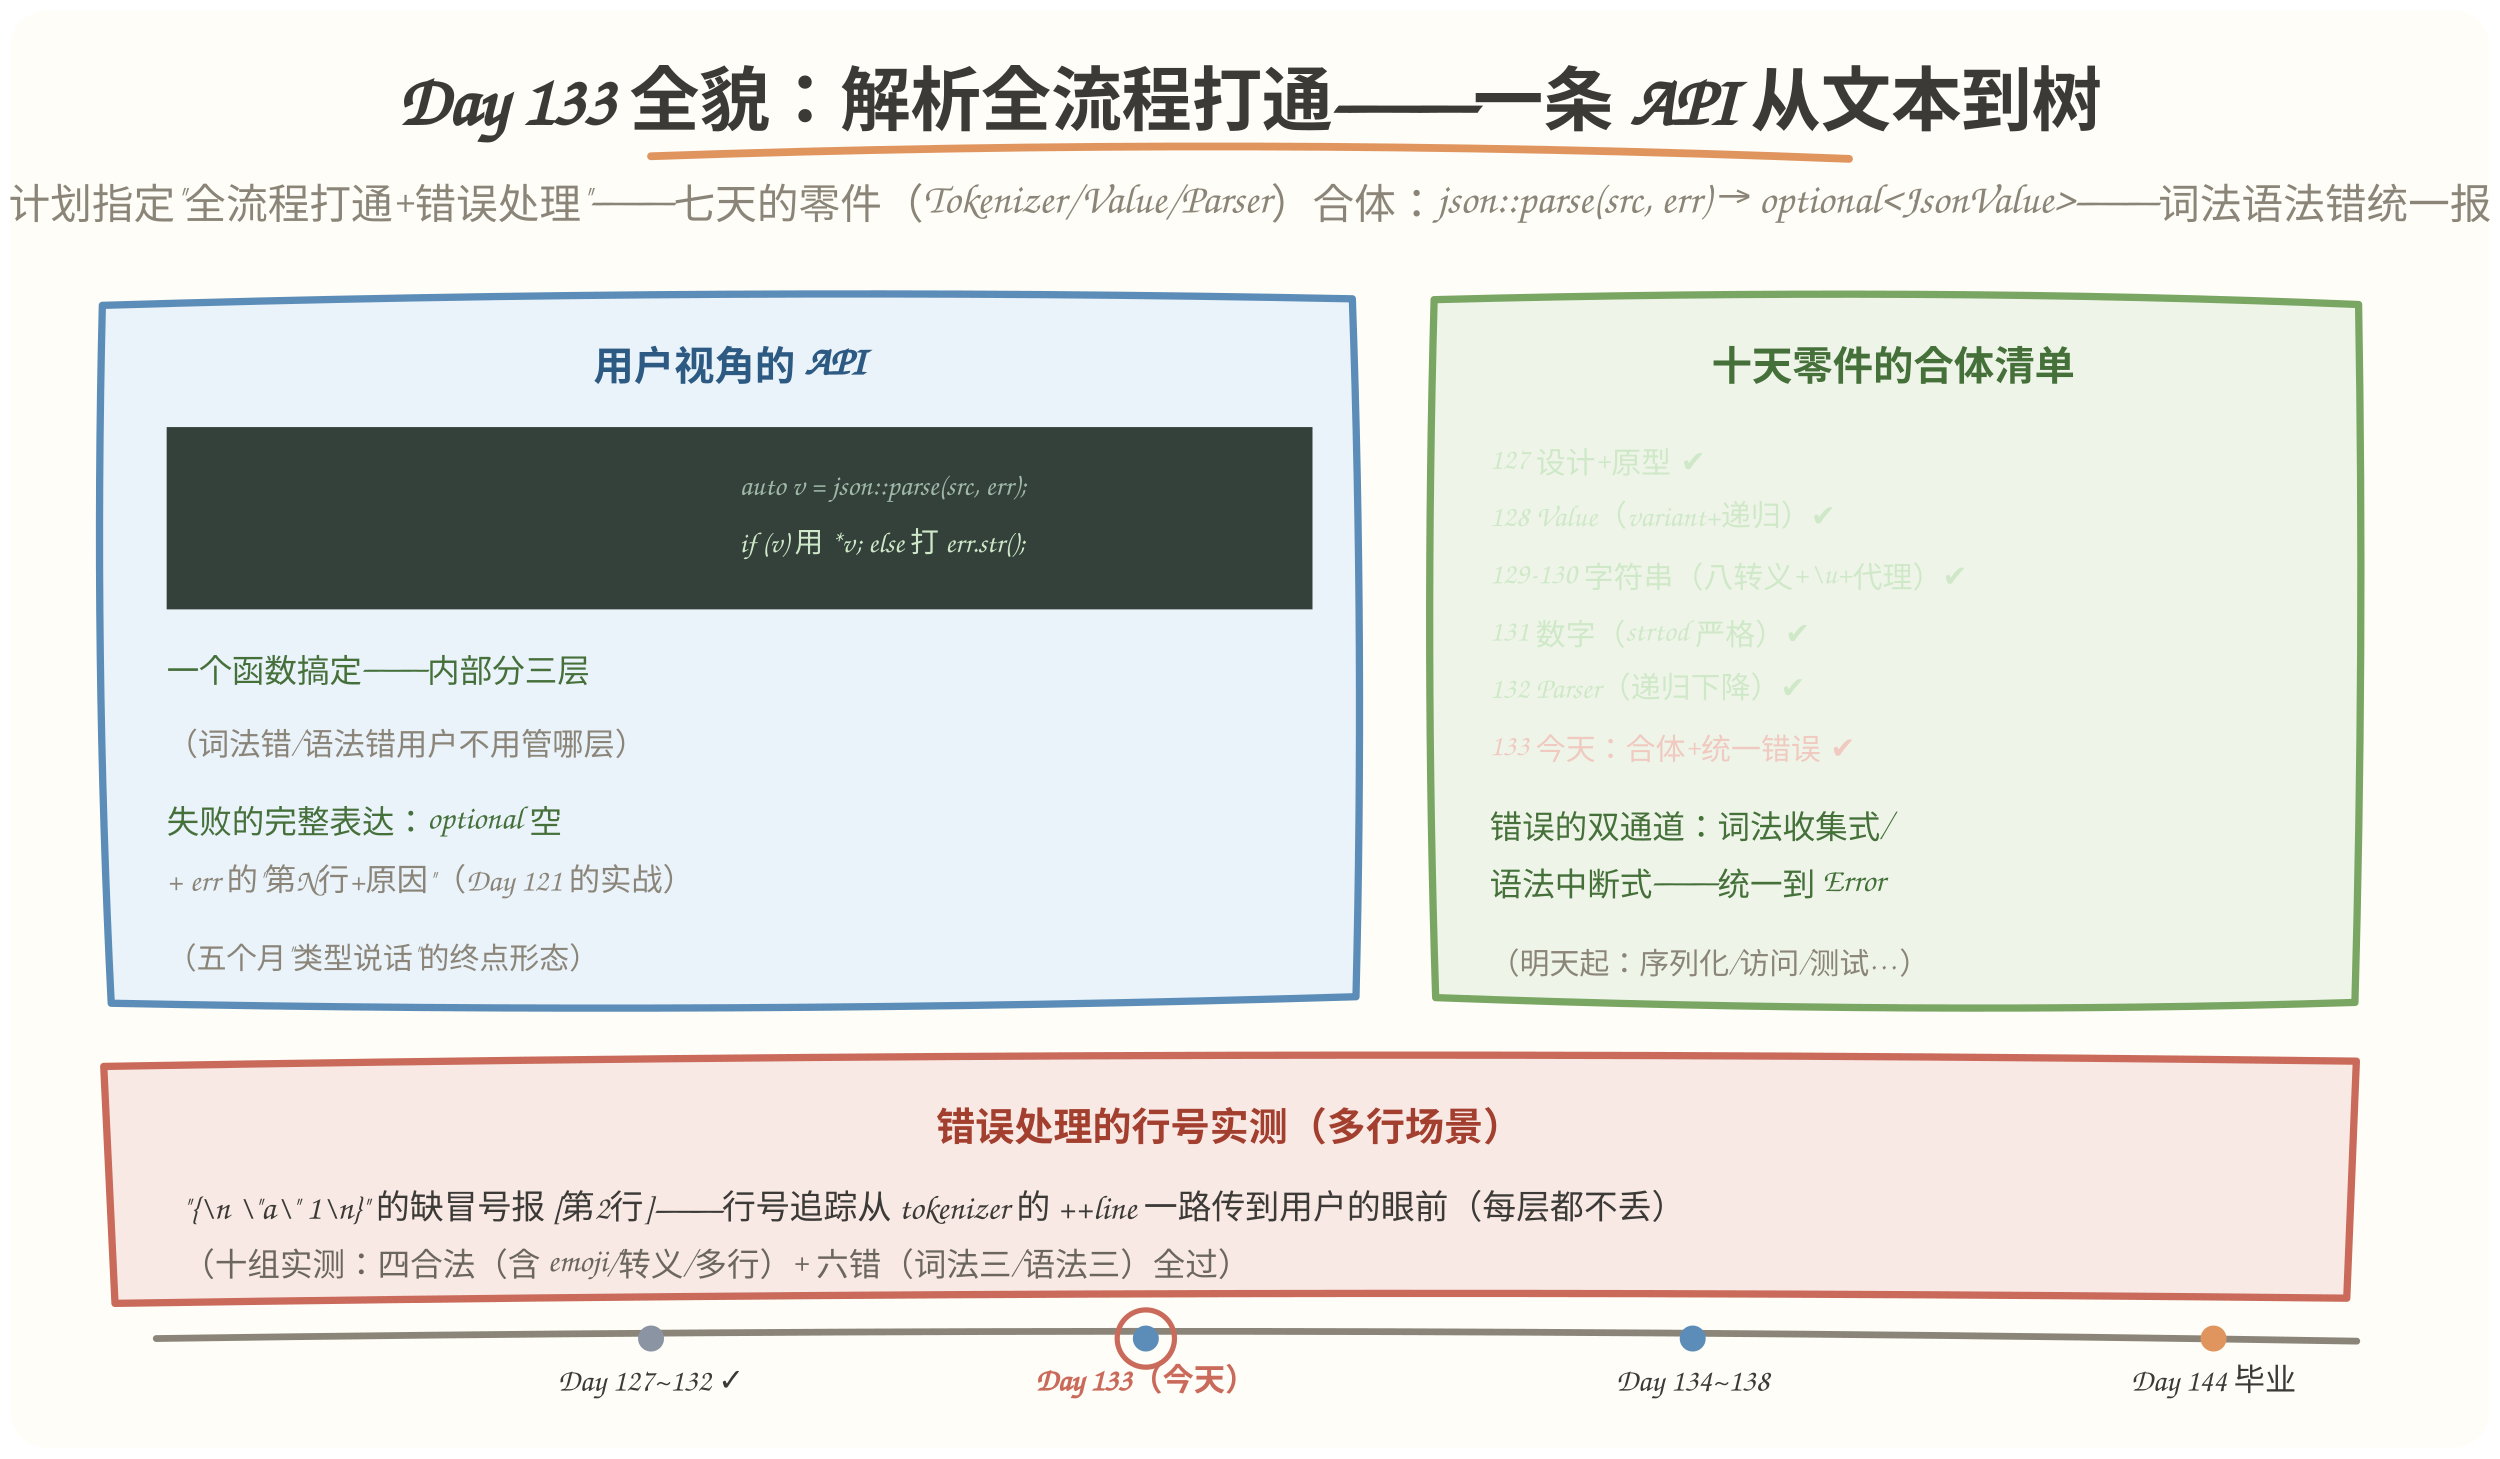
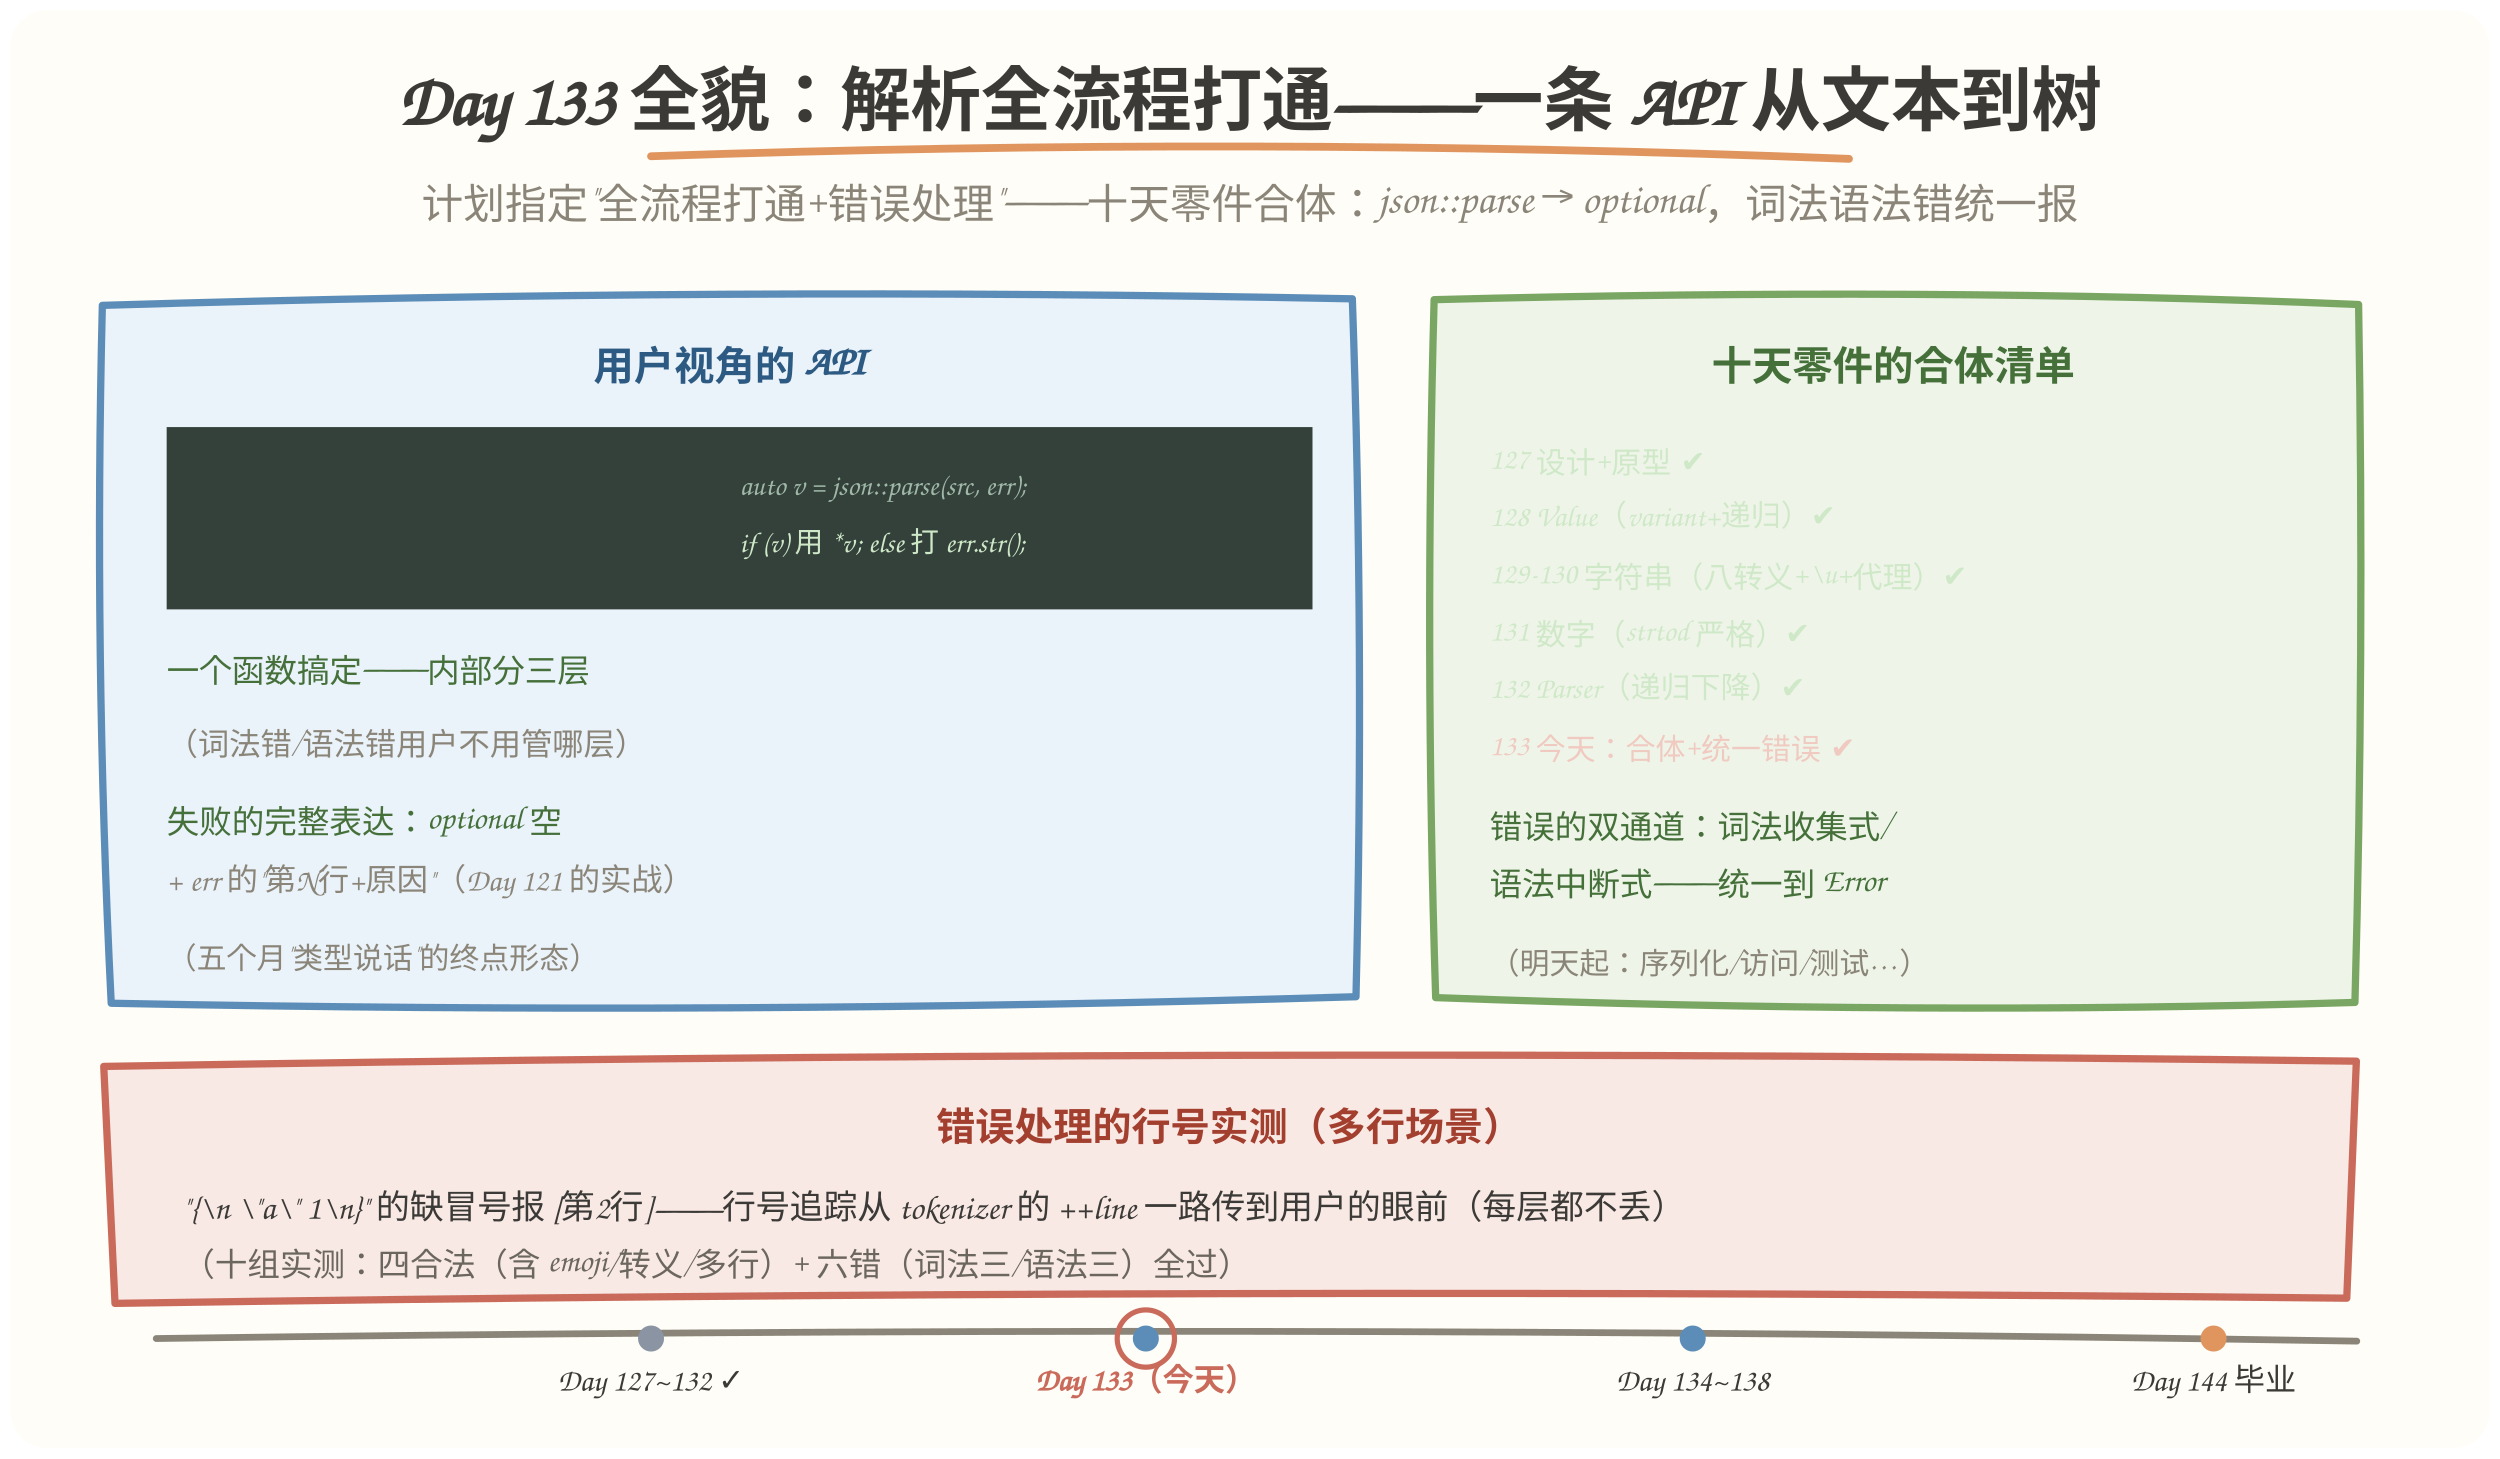
<svg xmlns="http://www.w3.org/2000/svg" viewBox="0 0 960 560" font-family="'Kaiti SC','KaiTi','Comic Sans MS',cursive">
  <rect x="4" y="4" width="952" height="552" rx="14" fill="#fffdf7" />
  <g stroke-linecap="round" stroke-linejoin="round">
    <text x="480" y="48" text-anchor="middle" font-size="27" font-weight="bold" fill="#3b3a36">Day 133 全貌：解析全流程打通——一条 API 从文本到树</text>
    <path d="M 250,60 Q 480,52 710,61" fill="none" stroke="#e0955f" stroke-width="3" />
-     <text x="480" y="84" text-anchor="middle" font-size="16" fill="#8a8578">计划指定"全流程打通+错误处理"——七天的零件（Tokenizer/Value/Parser）合体：json::parse(src, err) → optional&lt;JsonValue&gt;——词法语法错统一报</text>
+     <text x="480" y="84" text-anchor="middle" font-size="16" fill="#8a8578">计划指定"全流程打通+错误处理"——十天零件合体：json::parse → optional，词法语法错统一报</text>
    <path d="M 40,116 Q 280,110 520,116 Q 524,250 520,384 Q 280,390 42,384 Q 36,250 40,116 Z" fill="#eaf2fa" stroke="#5b8db8" stroke-width="2.8" transform="rotate(-0.3 280 250)" />
    <text x="280" y="146" text-anchor="middle" font-size="15.5" font-weight="bold" fill="#2c5a82">用户视角的 API</text>
    <rect x="64" y="164" width="440" height="70" fill="#33413a" />
    <text x="284" y="190" font-size="11" fill="#9fb8a8">auto v = json::parse(src, err);</text>
    <text x="284" y="212" font-size="11" fill="#cfe8c8">if (v) 用 *v; else 打 err.str();</text>
    <text x="64" y="262" font-size="12.5" fill="#45703a">一个函数搞定——内部分三层</text>
    <text x="64" y="290" font-size="12" fill="#8a8578">（词法错/语法错用户不用管哪层）</text>
    <text x="64" y="320" font-size="12.5" fill="#45703a">失败的完整表达：optional 空</text>
    <text x="64" y="342" font-size="12" fill="#8a8578">　+ err 的"第N行+原因"（Day 121 的实战）</text>
    <text x="64" y="372" font-size="11.5" fill="#8a8578">（五个月"类型说话"的终点形态）</text>
    <path d="M 550,116 Q 740,110 905,116 Q 908,250 905,384 Q 740,390 552,384 Q 547,250 550,116 Z" fill="#eef5e8" stroke="#7aa663" stroke-width="2.8" transform="rotate(0.3 727 250)" />
    <text x="727" y="146" text-anchor="middle" font-size="15.5" font-weight="bold" fill="#45703a">十天零件的合体清单</text>
    <text x="572" y="180" font-size="11.5" fill="#cfe8c8">127 设计+原型 ✔</text>
    <text x="572" y="202" font-size="11.5" fill="#cfe8c8">128 Value（variant+递归）✔</text>
    <text x="572" y="224" font-size="11.5" fill="#cfe8c8">129-130 字符串（八转义+\u+代理）✔</text>
    <text x="572" y="246" font-size="11.5" fill="#cfe8c8">131 数字（strtod 严格）✔</text>
    <text x="572" y="268" font-size="11.5" fill="#cfe8c8">132 Parser（递归下降）✔</text>
    <text x="572" y="290" font-size="11.5" fill="#f0c9c0">133 今天：合体+统一错误 ✔</text>
    <text x="572" y="322" font-size="12.5" fill="#45703a">错误的双通道：词法收集式/</text>
    <text x="572" y="344" font-size="12.5" fill="#45703a">　语法中断式——统一到 Error</text>
    <text x="572" y="374" font-size="11.5" fill="#8a8578">（明天起：序列化/访问/测试…）</text>
    <path d="M 40,408 Q 470,402 905,409 L 901,500 Q 470,494 44,499 Z" fill="#f9e9e5" stroke="#c96a5a" stroke-width="2.8" transform="rotate(-0.2 472 454)" />
    <text x="472" y="438" text-anchor="middle" font-size="15" font-weight="bold" fill="#a33f2e">错误处理的行号实测（多行场景）</text>
    <text x="70" y="468" font-size="13" fill="#3b3a36">"{\n  \"a\" 1\n}" 的缺冒号报 [第2行]——行号追踪从 tokenizer 的 ++line 一路传到用户的眼前（每层都不丢）</text>
    <text x="70" y="490" font-size="12.5" fill="#6b675e">（十组实测：四合法（含 emoji/转义/多行）+ 六错（词法三/语法三）全过）</text>
    <path d="M 60,514 Q 480,508 905 515" fill="none" stroke="#8a8578" stroke-width="2.6" />
    <circle cx="250" cy="514" r="5" fill="#8a94a3" />
    <text x="250" y="534" text-anchor="middle" font-size="12" fill="#3b3a36">Day 127~132 ✓</text>
    <circle cx="440" cy="514" r="11" fill="none" stroke="#c96a5a" stroke-width="2" />
    <circle cx="440" cy="514" r="5" fill="#5b8db8" />
    <text x="440" y="534" text-anchor="middle" font-size="12" font-weight="bold" fill="#c96a5a">Day 133（今天）</text>
    <circle cx="650" cy="514" r="5" fill="#5b8db8" />
    <text x="650" y="534" text-anchor="middle" font-size="12" fill="#3b3a36">Day 134~138</text>
    <circle cx="850" cy="514" r="5" fill="#e0955f" />
    <text x="850" y="534" text-anchor="middle" font-size="12" fill="#3b3a36">Day 144 毕业</text>
  </g>
</svg>
